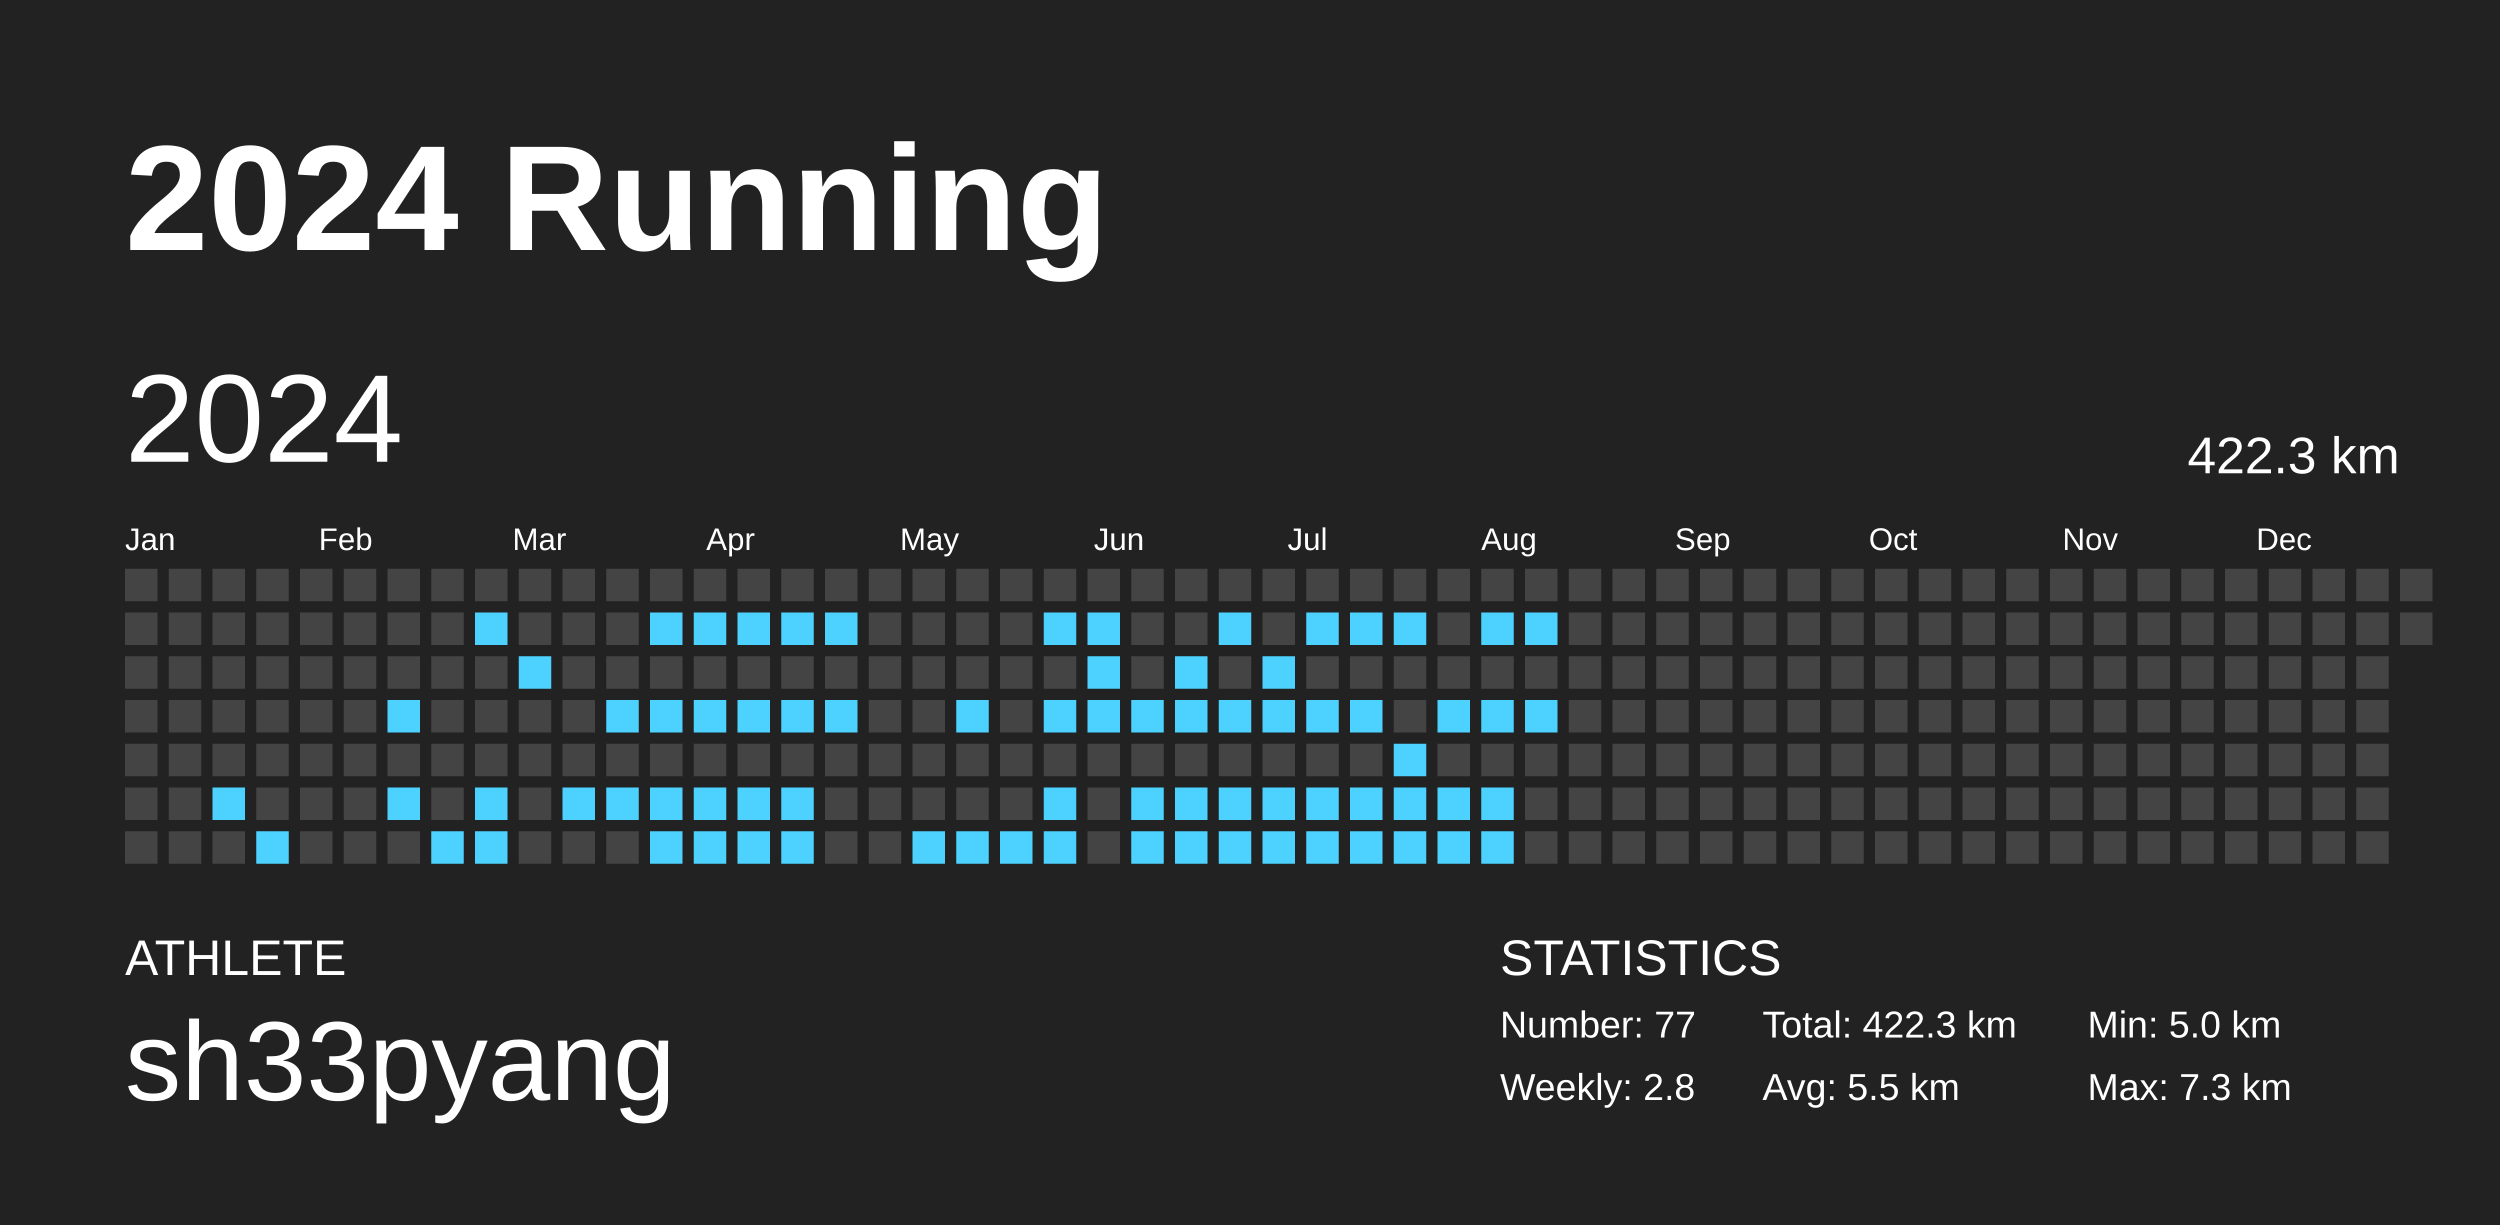
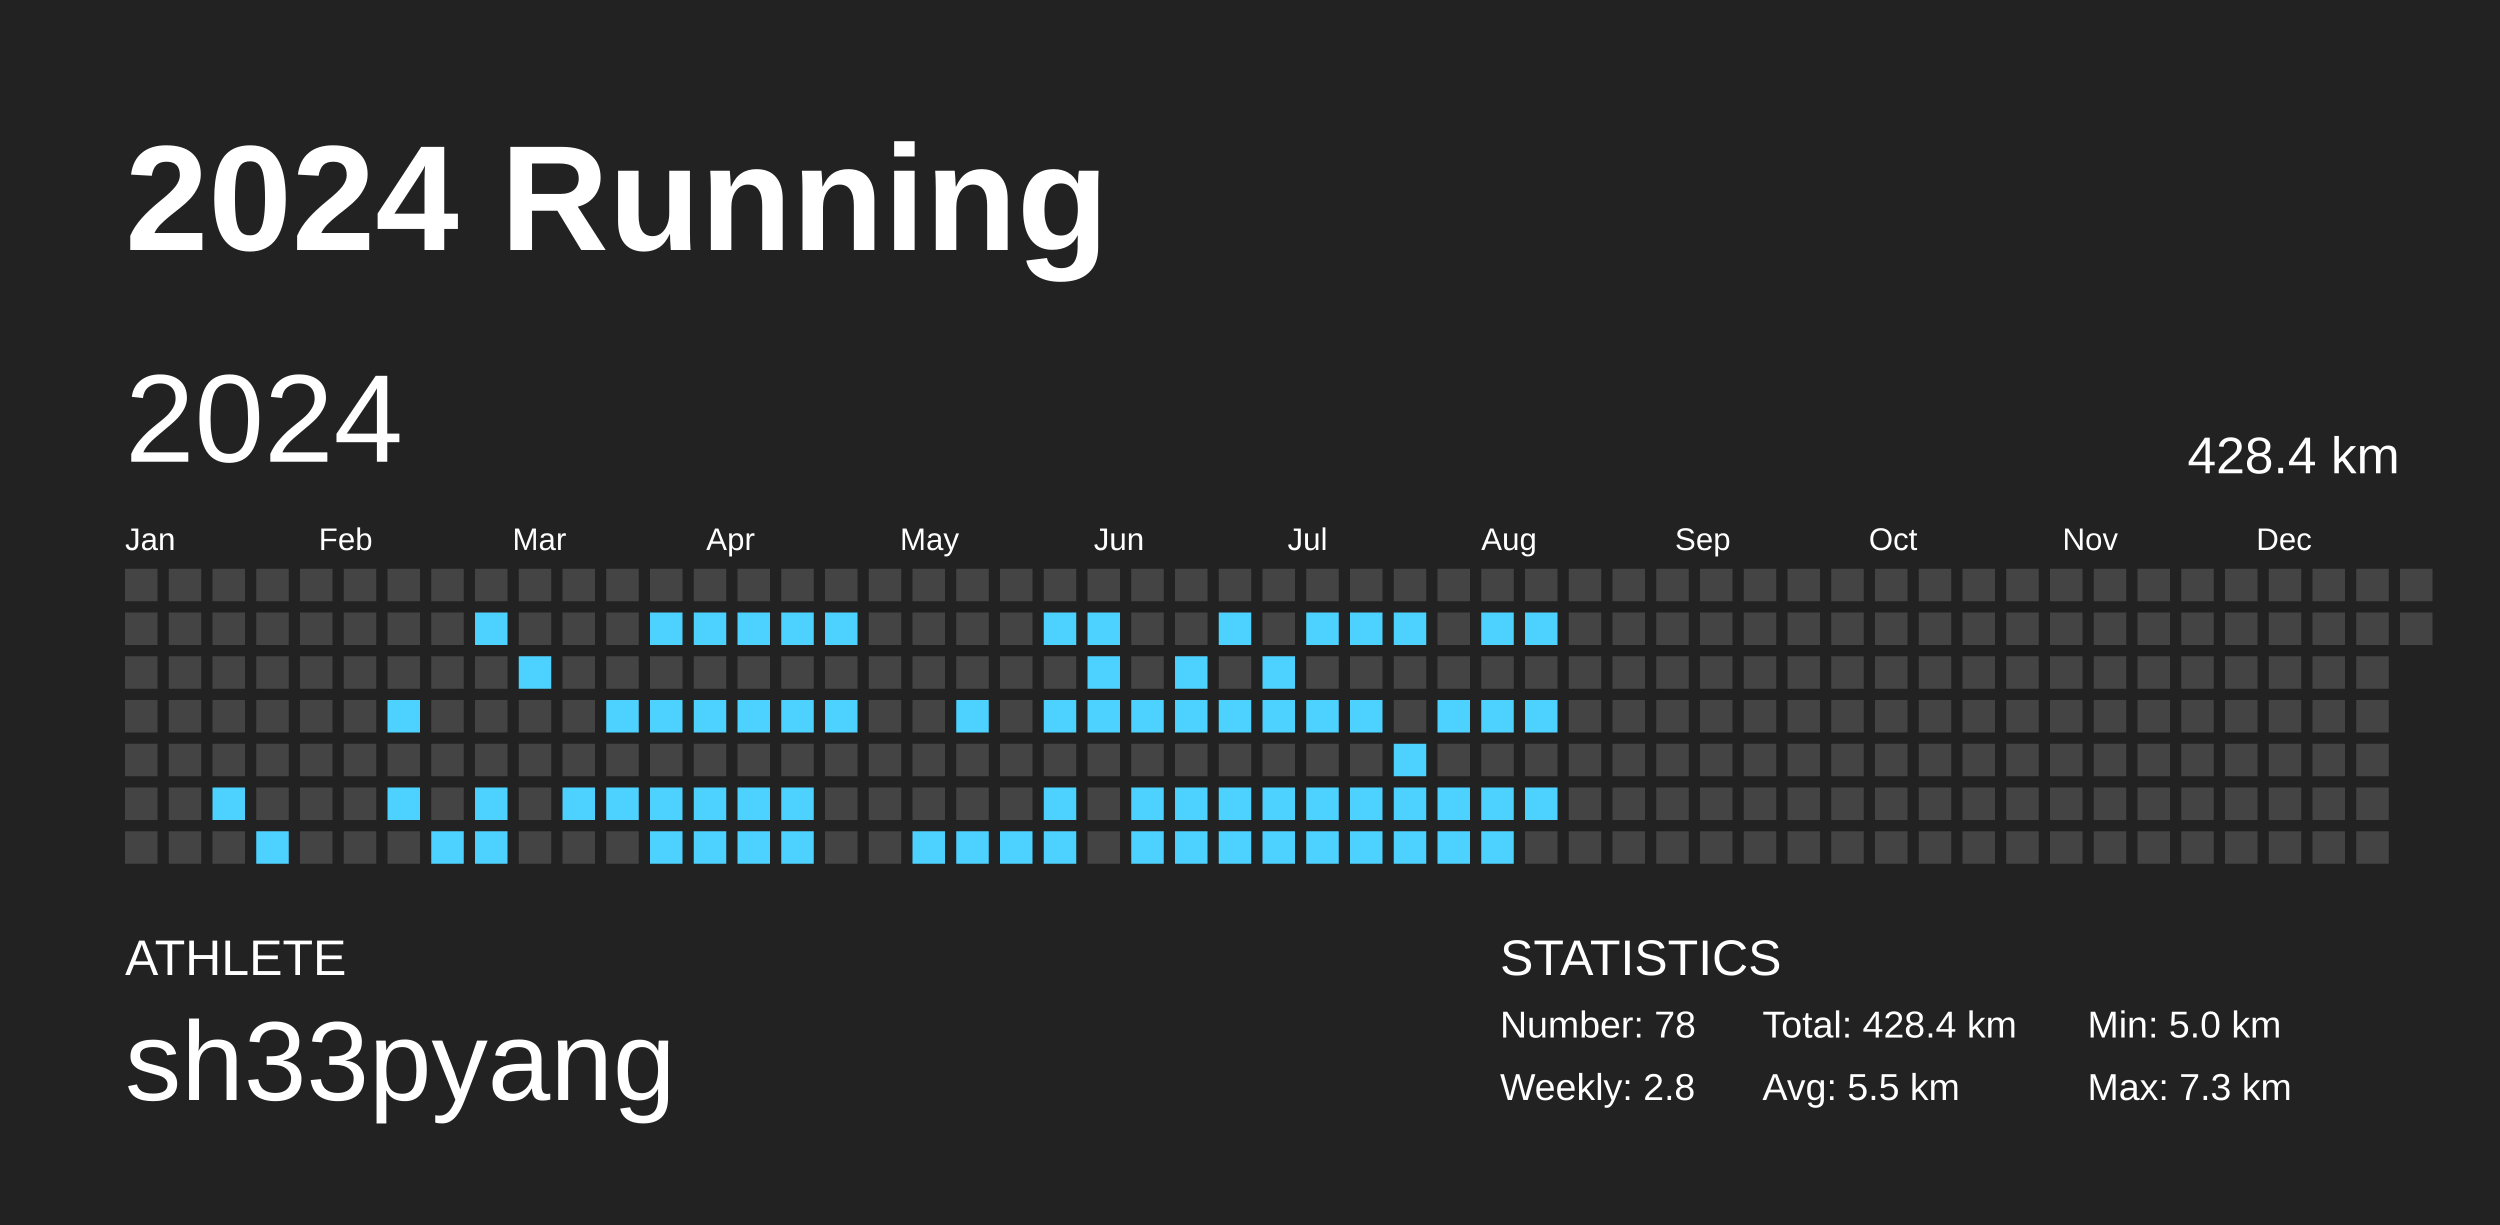
<svg xmlns="http://www.w3.org/2000/svg" baseProfile="full" height="98mm" version="1.1" viewBox="0,0,200,98" width="200mm">
  <defs />
  <rect fill="#222222" height="98" width="200" x="0" y="0" />
  <text fill="#FFFFFF" style="font-size:12px; font-family:Arial; font-weight:bold;" x="10" y="20">2024 Running</text>
  <text fill="#FFFFFF" style="font-size:4px; font-family:Arial" x="10" y="78">ATHLETE</text>
  <text fill="#FFFFFF" style="font-size:9px; font-family:Arial" x="10" y="88">sh33pyang</text>
  <text fill="#FFFFFF" style="font-size:4px; font-family:Arial" x="120" y="78">STATISTICS</text>
-   <text fill="#FFFFFF" style="font-size:3px; font-family:Arial" x="120" y="83">Number: 77</text>
+   <text fill="#FFFFFF" style="font-size:3px; font-family:Arial" x="120" y="83">Number: 78</text>
  <text fill="#FFFFFF" style="font-size:3px; font-family:Arial" x="120" y="88">Weekly: 2.8</text>
-   <text fill="#FFFFFF" style="font-size:3px; font-family:Arial" x="141" y="83">Total: 422.3 km</text>
+   <text fill="#FFFFFF" style="font-size:3px; font-family:Arial" x="141" y="83">Total: 428.4 km</text>
  <text fill="#FFFFFF" style="font-size:3px; font-family:Arial" x="141" y="88">Avg: 5.5 km</text>
  <text fill="#FFFFFF" style="font-size:3px; font-family:Arial" x="167" y="83">Min: 5.0 km</text>
  <text fill="#FFFFFF" style="font-size:3px; font-family:Arial" x="167" y="88">Max: 7.3 km</text>
  <text dominant-baseline="hanging" fill="#FFFFFF" style="font-size:10.0px; font-family:Arial;" x="10" y="30">2024</text>
-   <text dominant-baseline="hanging" fill="#FFFFFF" style="font-size:4.125px; font-family:Arial;" x="175" y="35">422.3 km</text>
+   <text dominant-baseline="hanging" fill="#FFFFFF" style="font-size:4.125px; font-family:Arial;" x="175" y="35">428.4 km</text>
  <text fill="#FFFFFF" style="font-size:2.5px; font-family:Arial" x="10.0" y="44">Jan</text>
  <text fill="#FFFFFF" style="font-size:2.5px; font-family:Arial" x="25.5" y="44">Feb</text>
  <text fill="#FFFFFF" style="font-size:2.5px; font-family:Arial" x="41.0" y="44">Mar</text>
  <text fill="#FFFFFF" style="font-size:2.5px; font-family:Arial" x="56.5" y="44">Apr</text>
  <text fill="#FFFFFF" style="font-size:2.5px; font-family:Arial" x="72.0" y="44">May</text>
  <text fill="#FFFFFF" style="font-size:2.5px; font-family:Arial" x="87.5" y="44">Jun</text>
  <text fill="#FFFFFF" style="font-size:2.5px; font-family:Arial" x="103.0" y="44">Jul</text>
  <text fill="#FFFFFF" style="font-size:2.5px; font-family:Arial" x="118.5" y="44">Aug</text>
  <text fill="#FFFFFF" style="font-size:2.5px; font-family:Arial" x="134.0" y="44">Sep</text>
  <text fill="#FFFFFF" style="font-size:2.5px; font-family:Arial" x="149.5" y="44">Oct</text>
  <text fill="#FFFFFF" style="font-size:2.5px; font-family:Arial" x="165.0" y="44">Nov</text>
  <text fill="#FFFFFF" style="font-size:2.5px; font-family:Arial" x="180.5" y="44">Dec</text>
  <rect fill="#444444" height="2.6" width="2.6" x="10.0" y="45.5" />
  <rect fill="#444444" height="2.6" width="2.6" x="10.0" y="49.0" />
  <rect fill="#444444" height="2.6" width="2.6" x="10.0" y="52.5" />
  <rect fill="#444444" height="2.6" width="2.6" x="10.0" y="56.0" />
  <rect fill="#444444" height="2.6" width="2.6" x="10.0" y="59.5" />
  <rect fill="#444444" height="2.6" width="2.6" x="10.0" y="63.0" />
  <rect fill="#444444" height="2.6" width="2.6" x="10.0" y="66.5" />
  <rect fill="#444444" height="2.6" width="2.6" x="13.5" y="45.5" />
  <rect fill="#444444" height="2.6" width="2.6" x="13.5" y="49.0" />
  <rect fill="#444444" height="2.6" width="2.6" x="13.5" y="52.5" />
  <rect fill="#444444" height="2.6" width="2.6" x="13.5" y="56.0" />
  <rect fill="#444444" height="2.6" width="2.6" x="13.5" y="59.5" />
  <rect fill="#444444" height="2.6" width="2.6" x="13.5" y="63.0" />
  <rect fill="#444444" height="2.6" width="2.6" x="13.5" y="66.5" />
  <rect fill="#444444" height="2.6" width="2.6" x="17.0" y="45.5" />
  <rect fill="#444444" height="2.6" width="2.6" x="17.0" y="49.0" />
  <rect fill="#444444" height="2.6" width="2.6" x="17.0" y="52.5" />
  <rect fill="#444444" height="2.6" width="2.6" x="17.0" y="56.0" />
  <rect fill="#444444" height="2.6" width="2.6" x="17.0" y="59.5" />
  <rect fill="#4dd2ff" height="2.6" width="2.6" x="17.0" y="63.0" />
  <rect fill="#444444" height="2.6" width="2.6" x="17.0" y="66.5" />
  <rect fill="#444444" height="2.6" width="2.6" x="20.5" y="45.5" />
  <rect fill="#444444" height="2.6" width="2.6" x="20.5" y="49.0" />
  <rect fill="#444444" height="2.6" width="2.6" x="20.5" y="52.5" />
  <rect fill="#444444" height="2.6" width="2.6" x="20.5" y="56.0" />
  <rect fill="#444444" height="2.6" width="2.6" x="20.5" y="59.5" />
  <rect fill="#444444" height="2.6" width="2.6" x="20.5" y="63.0" />
  <rect fill="#4dd2ff" height="2.6" width="2.6" x="20.5" y="66.5" />
  <rect fill="#444444" height="2.6" width="2.6" x="24.0" y="45.5" />
  <rect fill="#444444" height="2.6" width="2.6" x="24.0" y="49.0" />
  <rect fill="#444444" height="2.6" width="2.6" x="24.0" y="52.5" />
  <rect fill="#444444" height="2.6" width="2.6" x="24.0" y="56.0" />
  <rect fill="#444444" height="2.6" width="2.6" x="24.0" y="59.5" />
  <rect fill="#444444" height="2.6" width="2.6" x="24.0" y="63.0" />
  <rect fill="#444444" height="2.6" width="2.6" x="24.0" y="66.5" />
  <rect fill="#444444" height="2.6" width="2.6" x="27.5" y="45.5" />
  <rect fill="#444444" height="2.6" width="2.6" x="27.5" y="49.0" />
  <rect fill="#444444" height="2.6" width="2.6" x="27.5" y="52.5" />
  <rect fill="#444444" height="2.6" width="2.6" x="27.5" y="56.0" />
  <rect fill="#444444" height="2.6" width="2.6" x="27.5" y="59.5" />
  <rect fill="#444444" height="2.6" width="2.6" x="27.5" y="63.0" />
  <rect fill="#444444" height="2.6" width="2.6" x="27.5" y="66.5" />
  <rect fill="#444444" height="2.6" width="2.6" x="31.0" y="45.5" />
  <rect fill="#444444" height="2.6" width="2.6" x="31.0" y="49.0" />
  <rect fill="#444444" height="2.6" width="2.6" x="31.0" y="52.5" />
  <rect fill="#4dd2ff" height="2.6" width="2.6" x="31.0" y="56.0" />
  <rect fill="#444444" height="2.6" width="2.6" x="31.0" y="59.5" />
  <rect fill="#4dd2ff" height="2.6" width="2.6" x="31.0" y="63.0" />
  <rect fill="#444444" height="2.6" width="2.6" x="31.0" y="66.5" />
  <rect fill="#444444" height="2.6" width="2.6" x="34.5" y="45.5" />
  <rect fill="#444444" height="2.6" width="2.6" x="34.5" y="49.0" />
  <rect fill="#444444" height="2.6" width="2.6" x="34.5" y="52.5" />
  <rect fill="#444444" height="2.6" width="2.6" x="34.5" y="56.0" />
  <rect fill="#444444" height="2.6" width="2.6" x="34.5" y="59.5" />
  <rect fill="#444444" height="2.6" width="2.6" x="34.5" y="63.0" />
  <rect fill="#4dd2ff" height="2.6" width="2.6" x="34.5" y="66.5" />
  <rect fill="#444444" height="2.6" width="2.6" x="38.0" y="45.5" />
  <rect fill="#4dd2ff" height="2.6" width="2.6" x="38.0" y="49.0" />
  <rect fill="#444444" height="2.6" width="2.6" x="38.0" y="52.5" />
  <rect fill="#444444" height="2.6" width="2.6" x="38.0" y="56.0" />
  <rect fill="#444444" height="2.6" width="2.6" x="38.0" y="59.5" />
  <rect fill="#4dd2ff" height="2.6" width="2.6" x="38.0" y="63.0" />
  <rect fill="#4dd2ff" height="2.6" width="2.6" x="38.0" y="66.5" />
  <rect fill="#444444" height="2.6" width="2.6" x="41.5" y="45.5" />
  <rect fill="#444444" height="2.6" width="2.6" x="41.5" y="49.0" />
  <rect fill="#4dd2ff" height="2.6" width="2.6" x="41.5" y="52.5" />
  <rect fill="#444444" height="2.6" width="2.6" x="41.5" y="56.0" />
  <rect fill="#444444" height="2.6" width="2.6" x="41.5" y="59.5" />
  <rect fill="#444444" height="2.6" width="2.6" x="41.5" y="63.0" />
  <rect fill="#444444" height="2.6" width="2.6" x="41.5" y="66.5" />
  <rect fill="#444444" height="2.6" width="2.6" x="45.0" y="45.5" />
  <rect fill="#444444" height="2.6" width="2.6" x="45.0" y="49.0" />
  <rect fill="#444444" height="2.6" width="2.6" x="45.0" y="52.5" />
  <rect fill="#444444" height="2.6" width="2.6" x="45.0" y="56.0" />
  <rect fill="#444444" height="2.6" width="2.6" x="45.0" y="59.5" />
  <rect fill="#4dd2ff" height="2.6" width="2.6" x="45.0" y="63.0" />
  <rect fill="#444444" height="2.6" width="2.6" x="45.0" y="66.5" />
  <rect fill="#444444" height="2.6" width="2.6" x="48.5" y="45.5" />
  <rect fill="#444444" height="2.6" width="2.6" x="48.5" y="49.0" />
  <rect fill="#444444" height="2.6" width="2.6" x="48.5" y="52.5" />
  <rect fill="#4dd2ff" height="2.6" width="2.6" x="48.5" y="56.0" />
  <rect fill="#444444" height="2.6" width="2.6" x="48.5" y="59.5" />
  <rect fill="#4dd2ff" height="2.6" width="2.6" x="48.5" y="63.0" />
  <rect fill="#444444" height="2.6" width="2.6" x="48.5" y="66.5" />
  <rect fill="#444444" height="2.6" width="2.6" x="52.0" y="45.5" />
  <rect fill="#4dd2ff" height="2.6" width="2.6" x="52.0" y="49.0" />
  <rect fill="#444444" height="2.6" width="2.6" x="52.0" y="52.5" />
  <rect fill="#4dd2ff" height="2.6" width="2.6" x="52.0" y="56.0" />
  <rect fill="#444444" height="2.6" width="2.6" x="52.0" y="59.5" />
  <rect fill="#4dd2ff" height="2.6" width="2.6" x="52.0" y="63.0" />
  <rect fill="#4dd2ff" height="2.6" width="2.6" x="52.0" y="66.5" />
  <rect fill="#444444" height="2.6" width="2.6" x="55.5" y="45.5" />
  <rect fill="#4dd2ff" height="2.6" width="2.6" x="55.5" y="49.0" />
  <rect fill="#444444" height="2.6" width="2.6" x="55.5" y="52.5" />
  <rect fill="#4dd2ff" height="2.6" width="2.6" x="55.5" y="56.0" />
  <rect fill="#444444" height="2.6" width="2.6" x="55.5" y="59.5" />
  <rect fill="#4dd2ff" height="2.6" width="2.6" x="55.5" y="63.0" />
  <rect fill="#4dd2ff" height="2.6" width="2.6" x="55.5" y="66.5" />
  <rect fill="#444444" height="2.6" width="2.6" x="59.0" y="45.5" />
  <rect fill="#4dd2ff" height="2.6" width="2.6" x="59.0" y="49.0" />
  <rect fill="#444444" height="2.6" width="2.6" x="59.0" y="52.5" />
  <rect fill="#4dd2ff" height="2.6" width="2.6" x="59.0" y="56.0" />
  <rect fill="#444444" height="2.6" width="2.6" x="59.0" y="59.5" />
  <rect fill="#4dd2ff" height="2.6" width="2.6" x="59.0" y="63.0" />
  <rect fill="#4dd2ff" height="2.6" width="2.6" x="59.0" y="66.5" />
  <rect fill="#444444" height="2.6" width="2.6" x="62.5" y="45.5" />
  <rect fill="#4dd2ff" height="2.6" width="2.6" x="62.5" y="49.0" />
  <rect fill="#444444" height="2.6" width="2.6" x="62.5" y="52.5" />
  <rect fill="#4dd2ff" height="2.6" width="2.6" x="62.5" y="56.0" />
  <rect fill="#444444" height="2.6" width="2.6" x="62.5" y="59.5" />
  <rect fill="#4dd2ff" height="2.6" width="2.6" x="62.5" y="63.0" />
  <rect fill="#4dd2ff" height="2.6" width="2.6" x="62.5" y="66.5" />
  <rect fill="#444444" height="2.6" width="2.6" x="66.0" y="45.5" />
  <rect fill="#4dd2ff" height="2.6" width="2.6" x="66.0" y="49.0" />
  <rect fill="#444444" height="2.6" width="2.6" x="66.0" y="52.5" />
  <rect fill="#4dd2ff" height="2.6" width="2.6" x="66.0" y="56.0" />
  <rect fill="#444444" height="2.6" width="2.6" x="66.0" y="59.5" />
  <rect fill="#444444" height="2.6" width="2.6" x="66.0" y="63.0" />
  <rect fill="#444444" height="2.6" width="2.6" x="66.0" y="66.5" />
  <rect fill="#444444" height="2.6" width="2.6" x="69.5" y="45.5" />
  <rect fill="#444444" height="2.6" width="2.6" x="69.5" y="49.0" />
  <rect fill="#444444" height="2.6" width="2.6" x="69.5" y="52.5" />
  <rect fill="#444444" height="2.6" width="2.6" x="69.5" y="56.0" />
  <rect fill="#444444" height="2.6" width="2.6" x="69.5" y="59.5" />
  <rect fill="#444444" height="2.6" width="2.6" x="69.5" y="63.0" />
  <rect fill="#444444" height="2.6" width="2.6" x="69.5" y="66.5" />
  <rect fill="#444444" height="2.6" width="2.6" x="73.0" y="45.5" />
  <rect fill="#444444" height="2.6" width="2.6" x="73.0" y="49.0" />
  <rect fill="#444444" height="2.6" width="2.6" x="73.0" y="52.5" />
  <rect fill="#444444" height="2.6" width="2.6" x="73.0" y="56.0" />
  <rect fill="#444444" height="2.6" width="2.6" x="73.0" y="59.5" />
  <rect fill="#444444" height="2.6" width="2.6" x="73.0" y="63.0" />
  <rect fill="#4dd2ff" height="2.6" width="2.6" x="73.0" y="66.5" />
  <rect fill="#444444" height="2.6" width="2.6" x="76.5" y="45.5" />
  <rect fill="#444444" height="2.6" width="2.6" x="76.5" y="49.0" />
  <rect fill="#444444" height="2.6" width="2.6" x="76.5" y="52.5" />
  <rect fill="#4dd2ff" height="2.6" width="2.6" x="76.5" y="56.0" />
  <rect fill="#444444" height="2.6" width="2.6" x="76.5" y="59.5" />
  <rect fill="#444444" height="2.6" width="2.6" x="76.5" y="63.0" />
  <rect fill="#4dd2ff" height="2.6" width="2.6" x="76.5" y="66.5" />
  <rect fill="#444444" height="2.6" width="2.6" x="80.0" y="45.5" />
  <rect fill="#444444" height="2.6" width="2.6" x="80.0" y="49.0" />
  <rect fill="#444444" height="2.6" width="2.6" x="80.0" y="52.5" />
  <rect fill="#444444" height="2.6" width="2.6" x="80.0" y="56.0" />
  <rect fill="#444444" height="2.6" width="2.6" x="80.0" y="59.5" />
  <rect fill="#444444" height="2.6" width="2.6" x="80.0" y="63.0" />
  <rect fill="#4dd2ff" height="2.6" width="2.6" x="80.0" y="66.5" />
  <rect fill="#444444" height="2.6" width="2.6" x="83.5" y="45.5" />
  <rect fill="#4dd2ff" height="2.6" width="2.6" x="83.5" y="49.0" />
  <rect fill="#444444" height="2.6" width="2.6" x="83.5" y="52.5" />
  <rect fill="#4dd2ff" height="2.6" width="2.6" x="83.5" y="56.0" />
  <rect fill="#444444" height="2.6" width="2.6" x="83.5" y="59.5" />
  <rect fill="#4dd2ff" height="2.6" width="2.6" x="83.5" y="63.0" />
  <rect fill="#4dd2ff" height="2.6" width="2.6" x="83.5" y="66.5" />
  <rect fill="#444444" height="2.6" width="2.6" x="87.0" y="45.5" />
  <rect fill="#4dd2ff" height="2.6" width="2.6" x="87.0" y="49.0" />
  <rect fill="#4dd2ff" height="2.6" width="2.6" x="87.0" y="52.5" />
  <rect fill="#4dd2ff" height="2.6" width="2.6" x="87.0" y="56.0" />
  <rect fill="#444444" height="2.6" width="2.6" x="87.0" y="59.5" />
  <rect fill="#444444" height="2.6" width="2.6" x="87.0" y="63.0" />
  <rect fill="#444444" height="2.6" width="2.6" x="87.0" y="66.5" />
  <rect fill="#444444" height="2.6" width="2.6" x="90.5" y="45.5" />
  <rect fill="#444444" height="2.6" width="2.6" x="90.5" y="49.0" />
  <rect fill="#444444" height="2.6" width="2.6" x="90.5" y="52.5" />
  <rect fill="#4dd2ff" height="2.6" width="2.6" x="90.5" y="56.0" />
  <rect fill="#444444" height="2.6" width="2.6" x="90.5" y="59.5" />
  <rect fill="#4dd2ff" height="2.6" width="2.6" x="90.5" y="63.0" />
  <rect fill="#4dd2ff" height="2.6" width="2.6" x="90.5" y="66.5" />
  <rect fill="#444444" height="2.6" width="2.6" x="94.0" y="45.5" />
  <rect fill="#444444" height="2.6" width="2.6" x="94.0" y="49.0" />
  <rect fill="#4dd2ff" height="2.6" width="2.6" x="94.0" y="52.5" />
  <rect fill="#4dd2ff" height="2.6" width="2.6" x="94.0" y="56.0" />
  <rect fill="#444444" height="2.6" width="2.6" x="94.0" y="59.5" />
  <rect fill="#4dd2ff" height="2.6" width="2.6" x="94.0" y="63.0" />
  <rect fill="#4dd2ff" height="2.6" width="2.6" x="94.0" y="66.5" />
  <rect fill="#444444" height="2.6" width="2.6" x="97.5" y="45.5" />
  <rect fill="#4dd2ff" height="2.6" width="2.6" x="97.5" y="49.0" />
  <rect fill="#444444" height="2.6" width="2.6" x="97.5" y="52.5" />
  <rect fill="#4dd2ff" height="2.6" width="2.6" x="97.5" y="56.0" />
  <rect fill="#444444" height="2.6" width="2.6" x="97.5" y="59.5" />
  <rect fill="#4dd2ff" height="2.6" width="2.6" x="97.5" y="63.0" />
  <rect fill="#4dd2ff" height="2.6" width="2.6" x="97.5" y="66.5" />
  <rect fill="#444444" height="2.6" width="2.6" x="101.0" y="45.5" />
  <rect fill="#444444" height="2.6" width="2.6" x="101.0" y="49.0" />
  <rect fill="#4dd2ff" height="2.6" width="2.6" x="101.0" y="52.5" />
  <rect fill="#4dd2ff" height="2.6" width="2.6" x="101.0" y="56.0" />
  <rect fill="#444444" height="2.6" width="2.6" x="101.0" y="59.5" />
  <rect fill="#4dd2ff" height="2.6" width="2.6" x="101.0" y="63.0" />
  <rect fill="#4dd2ff" height="2.6" width="2.6" x="101.0" y="66.5" />
  <rect fill="#444444" height="2.6" width="2.6" x="104.5" y="45.5" />
  <rect fill="#4dd2ff" height="2.6" width="2.6" x="104.5" y="49.0" />
  <rect fill="#444444" height="2.6" width="2.6" x="104.5" y="52.5" />
  <rect fill="#4dd2ff" height="2.6" width="2.6" x="104.5" y="56.0" />
  <rect fill="#444444" height="2.6" width="2.6" x="104.5" y="59.5" />
  <rect fill="#4dd2ff" height="2.6" width="2.6" x="104.5" y="63.0" />
  <rect fill="#4dd2ff" height="2.6" width="2.6" x="104.5" y="66.5" />
  <rect fill="#444444" height="2.6" width="2.6" x="108.0" y="45.5" />
  <rect fill="#4dd2ff" height="2.6" width="2.6" x="108.0" y="49.0" />
  <rect fill="#444444" height="2.6" width="2.6" x="108.0" y="52.5" />
  <rect fill="#4dd2ff" height="2.6" width="2.6" x="108.0" y="56.0" />
  <rect fill="#444444" height="2.6" width="2.6" x="108.0" y="59.5" />
  <rect fill="#4dd2ff" height="2.6" width="2.6" x="108.0" y="63.0" />
  <rect fill="#4dd2ff" height="2.6" width="2.6" x="108.0" y="66.5" />
  <rect fill="#444444" height="2.6" width="2.6" x="111.5" y="45.5" />
  <rect fill="#4dd2ff" height="2.6" width="2.6" x="111.5" y="49.0" />
  <rect fill="#444444" height="2.6" width="2.6" x="111.5" y="52.5" />
  <rect fill="#444444" height="2.6" width="2.6" x="111.5" y="56.0" />
  <rect fill="#4dd2ff" height="2.6" width="2.6" x="111.5" y="59.5" />
  <rect fill="#4dd2ff" height="2.6" width="2.6" x="111.5" y="63.0" />
  <rect fill="#4dd2ff" height="2.6" width="2.6" x="111.5" y="66.5" />
  <rect fill="#444444" height="2.6" width="2.6" x="115.0" y="45.5" />
  <rect fill="#444444" height="2.6" width="2.6" x="115.0" y="49.0" />
  <rect fill="#444444" height="2.6" width="2.6" x="115.0" y="52.5" />
  <rect fill="#4dd2ff" height="2.6" width="2.6" x="115.0" y="56.0" />
  <rect fill="#444444" height="2.6" width="2.6" x="115.0" y="59.5" />
  <rect fill="#4dd2ff" height="2.6" width="2.6" x="115.0" y="63.0" />
  <rect fill="#4dd2ff" height="2.6" width="2.6" x="115.0" y="66.5" />
  <rect fill="#444444" height="2.6" width="2.6" x="118.5" y="45.5" />
  <rect fill="#4dd2ff" height="2.6" width="2.6" x="118.5" y="49.0" />
  <rect fill="#444444" height="2.6" width="2.6" x="118.5" y="52.5" />
  <rect fill="#4dd2ff" height="2.6" width="2.6" x="118.5" y="56.0" />
  <rect fill="#444444" height="2.6" width="2.6" x="118.5" y="59.5" />
  <rect fill="#4dd2ff" height="2.6" width="2.6" x="118.5" y="63.0" />
  <rect fill="#4dd2ff" height="2.6" width="2.6" x="118.5" y="66.5" />
  <rect fill="#444444" height="2.6" width="2.6" x="122.0" y="45.5" />
  <rect fill="#4dd2ff" height="2.6" width="2.6" x="122.0" y="49.0" />
  <rect fill="#444444" height="2.6" width="2.6" x="122.0" y="52.5" />
  <rect fill="#4dd2ff" height="2.6" width="2.6" x="122.0" y="56.0" />
  <rect fill="#444444" height="2.6" width="2.6" x="122.0" y="59.5" />
-   <rect fill="#444444" height="2.6" width="2.6" x="122.0" y="63.0" />
+   <rect fill="#4dd2ff" height="2.6" width="2.6" x="122.0" y="63.0" />
  <rect fill="#444444" height="2.6" width="2.6" x="122.0" y="66.5" />
  <rect fill="#444444" height="2.6" width="2.6" x="125.5" y="45.5" />
  <rect fill="#444444" height="2.6" width="2.6" x="125.5" y="49.0" />
  <rect fill="#444444" height="2.6" width="2.6" x="125.5" y="52.5" />
  <rect fill="#444444" height="2.6" width="2.6" x="125.5" y="56.0" />
  <rect fill="#444444" height="2.6" width="2.6" x="125.5" y="59.5" />
  <rect fill="#444444" height="2.6" width="2.6" x="125.5" y="63.0" />
  <rect fill="#444444" height="2.6" width="2.6" x="125.5" y="66.5" />
  <rect fill="#444444" height="2.6" width="2.6" x="129.0" y="45.5" />
  <rect fill="#444444" height="2.6" width="2.6" x="129.0" y="49.0" />
  <rect fill="#444444" height="2.6" width="2.6" x="129.0" y="52.5" />
  <rect fill="#444444" height="2.6" width="2.6" x="129.0" y="56.0" />
  <rect fill="#444444" height="2.6" width="2.6" x="129.0" y="59.5" />
  <rect fill="#444444" height="2.6" width="2.6" x="129.0" y="63.0" />
  <rect fill="#444444" height="2.6" width="2.6" x="129.0" y="66.5" />
  <rect fill="#444444" height="2.6" width="2.6" x="132.5" y="45.5" />
  <rect fill="#444444" height="2.6" width="2.6" x="132.5" y="49.0" />
  <rect fill="#444444" height="2.6" width="2.6" x="132.5" y="52.5" />
  <rect fill="#444444" height="2.6" width="2.6" x="132.5" y="56.0" />
  <rect fill="#444444" height="2.6" width="2.6" x="132.5" y="59.5" />
  <rect fill="#444444" height="2.6" width="2.6" x="132.5" y="63.0" />
  <rect fill="#444444" height="2.6" width="2.6" x="132.5" y="66.5" />
  <rect fill="#444444" height="2.6" width="2.6" x="136.0" y="45.5" />
  <rect fill="#444444" height="2.6" width="2.6" x="136.0" y="49.0" />
  <rect fill="#444444" height="2.6" width="2.6" x="136.0" y="52.5" />
  <rect fill="#444444" height="2.6" width="2.6" x="136.0" y="56.0" />
  <rect fill="#444444" height="2.6" width="2.6" x="136.0" y="59.5" />
  <rect fill="#444444" height="2.6" width="2.6" x="136.0" y="63.0" />
  <rect fill="#444444" height="2.6" width="2.6" x="136.0" y="66.5" />
  <rect fill="#444444" height="2.6" width="2.6" x="139.5" y="45.5" />
  <rect fill="#444444" height="2.6" width="2.6" x="139.5" y="49.0" />
  <rect fill="#444444" height="2.6" width="2.6" x="139.5" y="52.5" />
  <rect fill="#444444" height="2.6" width="2.6" x="139.5" y="56.0" />
  <rect fill="#444444" height="2.6" width="2.6" x="139.5" y="59.5" />
  <rect fill="#444444" height="2.6" width="2.6" x="139.5" y="63.0" />
  <rect fill="#444444" height="2.6" width="2.6" x="139.5" y="66.5" />
  <rect fill="#444444" height="2.6" width="2.6" x="143.0" y="45.5" />
  <rect fill="#444444" height="2.6" width="2.6" x="143.0" y="49.0" />
  <rect fill="#444444" height="2.6" width="2.6" x="143.0" y="52.5" />
  <rect fill="#444444" height="2.6" width="2.6" x="143.0" y="56.0" />
  <rect fill="#444444" height="2.6" width="2.6" x="143.0" y="59.5" />
  <rect fill="#444444" height="2.6" width="2.6" x="143.0" y="63.0" />
  <rect fill="#444444" height="2.6" width="2.6" x="143.0" y="66.5" />
  <rect fill="#444444" height="2.6" width="2.6" x="146.5" y="45.5" />
  <rect fill="#444444" height="2.6" width="2.6" x="146.5" y="49.0" />
  <rect fill="#444444" height="2.6" width="2.6" x="146.5" y="52.5" />
  <rect fill="#444444" height="2.6" width="2.6" x="146.5" y="56.0" />
  <rect fill="#444444" height="2.6" width="2.6" x="146.5" y="59.5" />
  <rect fill="#444444" height="2.6" width="2.6" x="146.5" y="63.0" />
  <rect fill="#444444" height="2.6" width="2.6" x="146.5" y="66.5" />
  <rect fill="#444444" height="2.6" width="2.6" x="150.0" y="45.5" />
  <rect fill="#444444" height="2.6" width="2.6" x="150.0" y="49.0" />
  <rect fill="#444444" height="2.6" width="2.6" x="150.0" y="52.5" />
  <rect fill="#444444" height="2.6" width="2.6" x="150.0" y="56.0" />
  <rect fill="#444444" height="2.6" width="2.6" x="150.0" y="59.5" />
  <rect fill="#444444" height="2.6" width="2.6" x="150.0" y="63.0" />
  <rect fill="#444444" height="2.6" width="2.6" x="150.0" y="66.5" />
  <rect fill="#444444" height="2.6" width="2.6" x="153.5" y="45.5" />
  <rect fill="#444444" height="2.6" width="2.6" x="153.5" y="49.0" />
  <rect fill="#444444" height="2.6" width="2.6" x="153.5" y="52.5" />
  <rect fill="#444444" height="2.6" width="2.6" x="153.5" y="56.0" />
  <rect fill="#444444" height="2.6" width="2.6" x="153.5" y="59.5" />
  <rect fill="#444444" height="2.6" width="2.6" x="153.5" y="63.0" />
  <rect fill="#444444" height="2.6" width="2.6" x="153.5" y="66.5" />
  <rect fill="#444444" height="2.6" width="2.6" x="157.0" y="45.5" />
  <rect fill="#444444" height="2.6" width="2.6" x="157.0" y="49.0" />
  <rect fill="#444444" height="2.6" width="2.6" x="157.0" y="52.5" />
  <rect fill="#444444" height="2.6" width="2.6" x="157.0" y="56.0" />
  <rect fill="#444444" height="2.6" width="2.6" x="157.0" y="59.5" />
  <rect fill="#444444" height="2.6" width="2.6" x="157.0" y="63.0" />
  <rect fill="#444444" height="2.6" width="2.6" x="157.0" y="66.5" />
  <rect fill="#444444" height="2.6" width="2.6" x="160.5" y="45.5" />
  <rect fill="#444444" height="2.6" width="2.6" x="160.5" y="49.0" />
  <rect fill="#444444" height="2.6" width="2.6" x="160.5" y="52.5" />
  <rect fill="#444444" height="2.6" width="2.6" x="160.5" y="56.0" />
  <rect fill="#444444" height="2.6" width="2.6" x="160.5" y="59.5" />
  <rect fill="#444444" height="2.6" width="2.6" x="160.5" y="63.0" />
  <rect fill="#444444" height="2.6" width="2.6" x="160.5" y="66.5" />
  <rect fill="#444444" height="2.6" width="2.6" x="164.0" y="45.5" />
  <rect fill="#444444" height="2.6" width="2.6" x="164.0" y="49.0" />
  <rect fill="#444444" height="2.6" width="2.6" x="164.0" y="52.5" />
  <rect fill="#444444" height="2.6" width="2.6" x="164.0" y="56.0" />
  <rect fill="#444444" height="2.6" width="2.6" x="164.0" y="59.5" />
  <rect fill="#444444" height="2.6" width="2.6" x="164.0" y="63.0" />
  <rect fill="#444444" height="2.6" width="2.6" x="164.0" y="66.5" />
  <rect fill="#444444" height="2.6" width="2.6" x="167.5" y="45.5" />
  <rect fill="#444444" height="2.6" width="2.6" x="167.5" y="49.0" />
  <rect fill="#444444" height="2.6" width="2.6" x="167.5" y="52.5" />
  <rect fill="#444444" height="2.6" width="2.6" x="167.5" y="56.0" />
  <rect fill="#444444" height="2.6" width="2.6" x="167.5" y="59.5" />
  <rect fill="#444444" height="2.6" width="2.6" x="167.5" y="63.0" />
  <rect fill="#444444" height="2.6" width="2.6" x="167.5" y="66.5" />
  <rect fill="#444444" height="2.6" width="2.6" x="171.0" y="45.5" />
  <rect fill="#444444" height="2.6" width="2.6" x="171.0" y="49.0" />
  <rect fill="#444444" height="2.6" width="2.6" x="171.0" y="52.5" />
  <rect fill="#444444" height="2.6" width="2.6" x="171.0" y="56.0" />
  <rect fill="#444444" height="2.6" width="2.6" x="171.0" y="59.5" />
  <rect fill="#444444" height="2.6" width="2.6" x="171.0" y="63.0" />
  <rect fill="#444444" height="2.6" width="2.6" x="171.0" y="66.5" />
  <rect fill="#444444" height="2.6" width="2.6" x="174.5" y="45.5" />
  <rect fill="#444444" height="2.6" width="2.6" x="174.5" y="49.0" />
  <rect fill="#444444" height="2.6" width="2.6" x="174.5" y="52.5" />
  <rect fill="#444444" height="2.6" width="2.6" x="174.5" y="56.0" />
  <rect fill="#444444" height="2.6" width="2.6" x="174.5" y="59.5" />
  <rect fill="#444444" height="2.6" width="2.6" x="174.5" y="63.0" />
  <rect fill="#444444" height="2.6" width="2.6" x="174.5" y="66.5" />
  <rect fill="#444444" height="2.6" width="2.6" x="178.0" y="45.5" />
  <rect fill="#444444" height="2.6" width="2.6" x="178.0" y="49.0" />
  <rect fill="#444444" height="2.6" width="2.6" x="178.0" y="52.5" />
  <rect fill="#444444" height="2.6" width="2.6" x="178.0" y="56.0" />
  <rect fill="#444444" height="2.6" width="2.6" x="178.0" y="59.5" />
  <rect fill="#444444" height="2.6" width="2.6" x="178.0" y="63.0" />
  <rect fill="#444444" height="2.6" width="2.6" x="178.0" y="66.5" />
  <rect fill="#444444" height="2.6" width="2.6" x="181.5" y="45.5" />
  <rect fill="#444444" height="2.6" width="2.6" x="181.5" y="49.0" />
  <rect fill="#444444" height="2.6" width="2.6" x="181.5" y="52.5" />
  <rect fill="#444444" height="2.6" width="2.6" x="181.5" y="56.0" />
  <rect fill="#444444" height="2.6" width="2.6" x="181.5" y="59.5" />
  <rect fill="#444444" height="2.6" width="2.6" x="181.5" y="63.0" />
  <rect fill="#444444" height="2.6" width="2.6" x="181.5" y="66.5" />
  <rect fill="#444444" height="2.6" width="2.6" x="185.0" y="45.5" />
  <rect fill="#444444" height="2.6" width="2.6" x="185.0" y="49.0" />
  <rect fill="#444444" height="2.6" width="2.6" x="185.0" y="52.5" />
  <rect fill="#444444" height="2.6" width="2.6" x="185.0" y="56.0" />
  <rect fill="#444444" height="2.6" width="2.6" x="185.0" y="59.5" />
  <rect fill="#444444" height="2.6" width="2.6" x="185.0" y="63.0" />
  <rect fill="#444444" height="2.6" width="2.6" x="185.0" y="66.5" />
  <rect fill="#444444" height="2.6" width="2.6" x="188.5" y="45.5" />
  <rect fill="#444444" height="2.6" width="2.6" x="188.5" y="49.0" />
  <rect fill="#444444" height="2.6" width="2.6" x="188.5" y="52.5" />
  <rect fill="#444444" height="2.6" width="2.6" x="188.5" y="56.0" />
  <rect fill="#444444" height="2.6" width="2.6" x="188.5" y="59.5" />
  <rect fill="#444444" height="2.6" width="2.6" x="188.5" y="63.0" />
  <rect fill="#444444" height="2.6" width="2.6" x="188.5" y="66.5" />
  <rect fill="#444444" height="2.6" width="2.6" x="192.0" y="45.5" />
  <rect fill="#444444" height="2.6" width="2.6" x="192.0" y="49.0" />
</svg>
